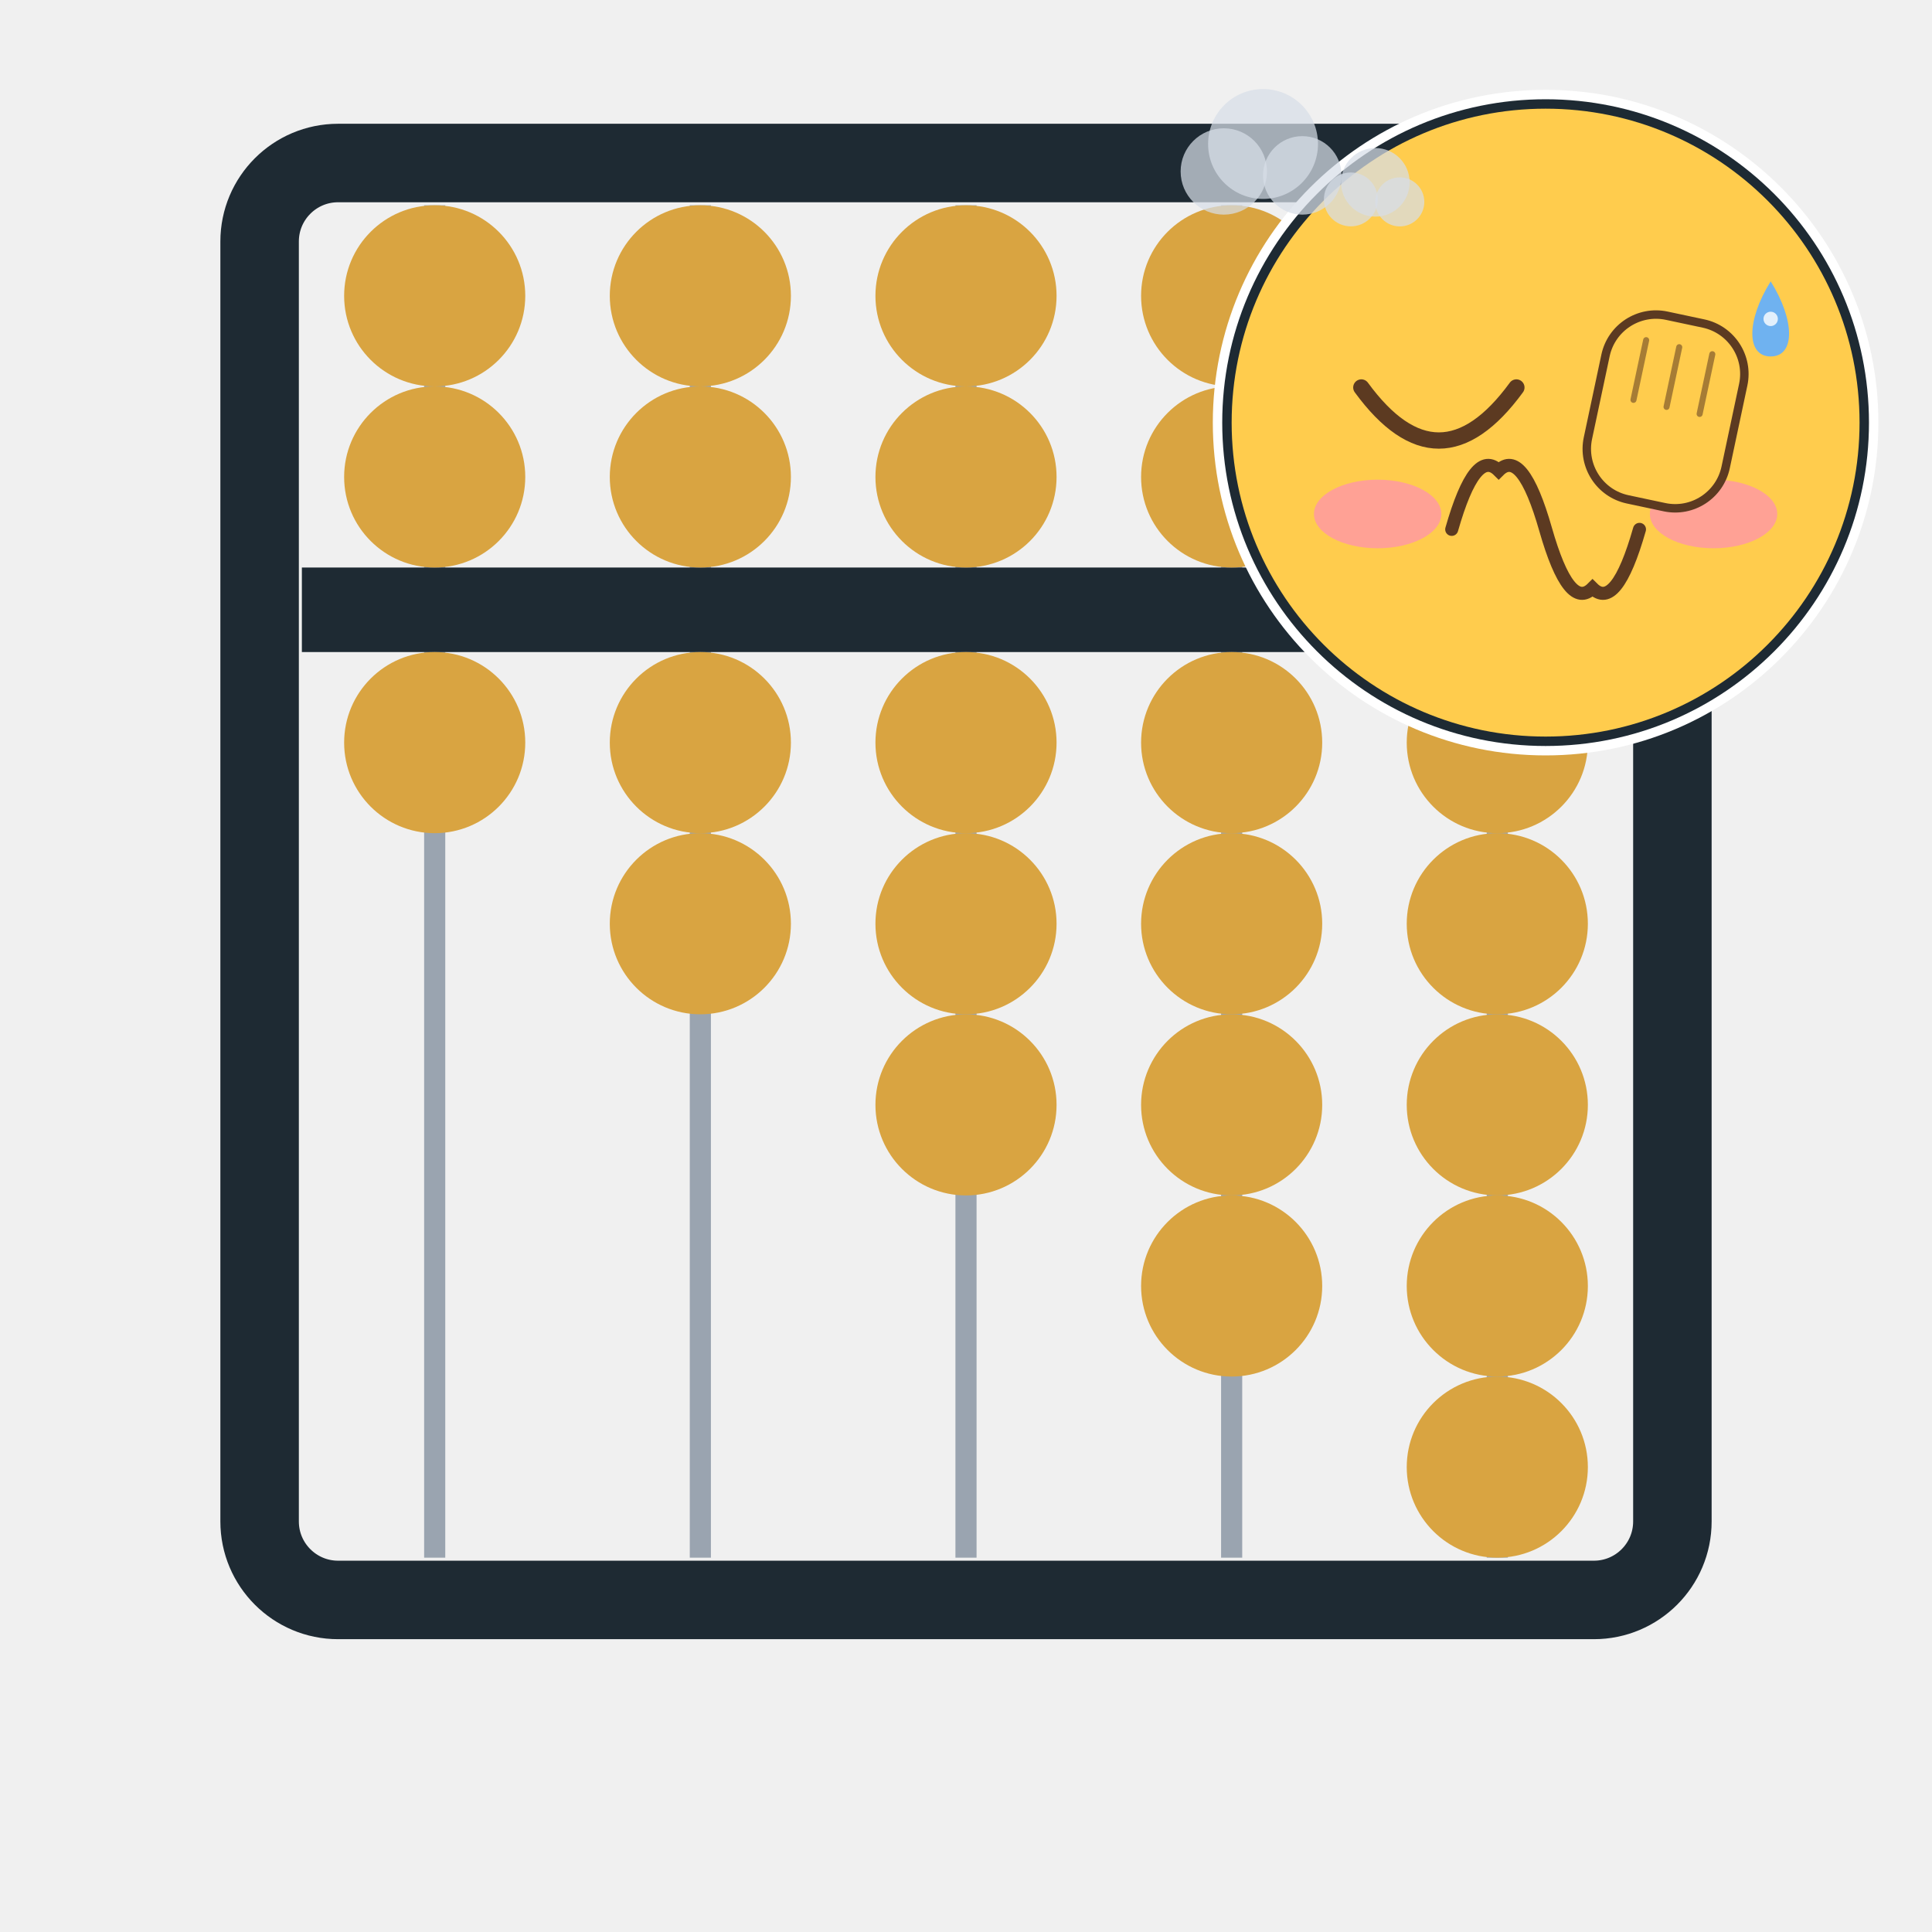
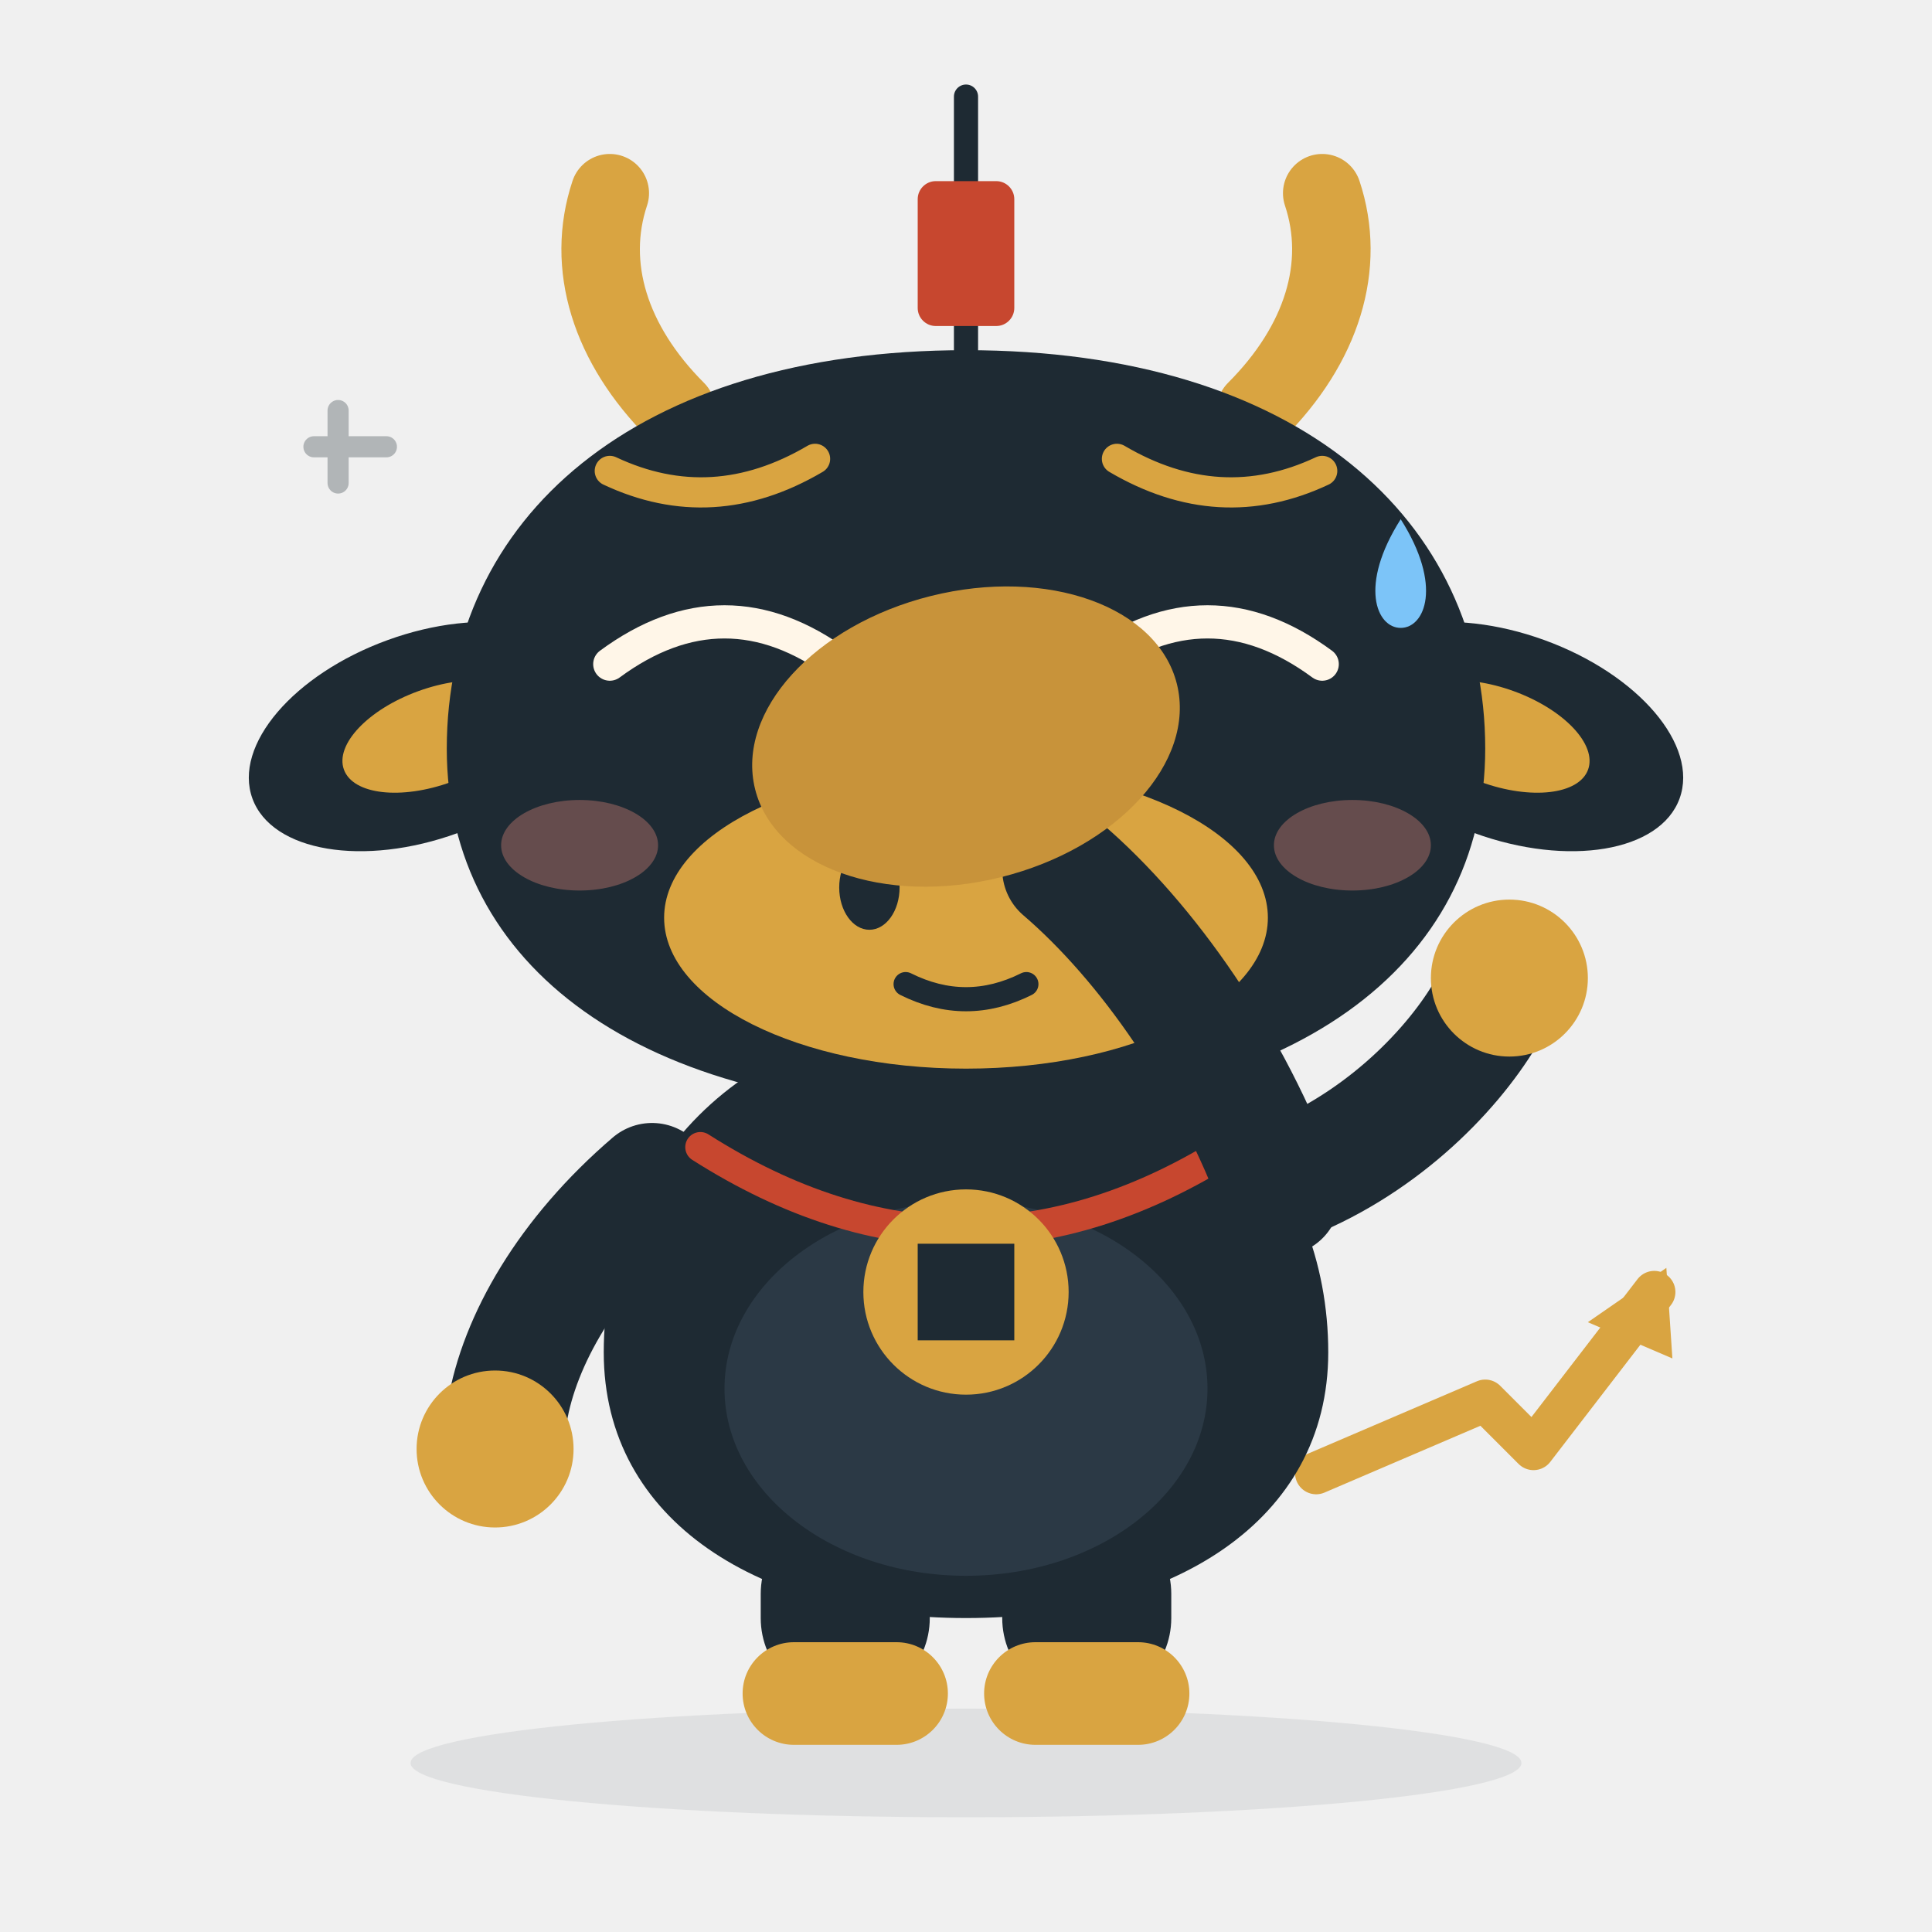
- <svg xmlns="http://www.w3.org/2000/svg" viewBox="0 0 320 320" width="320" height="320" role="img" aria-label="算子 · 捂脸 Facepalm">
+ <svg xmlns="http://www.w3.org/2000/svg" viewBox="0 0 320 320" width="320" height="320" role="img" aria-label="犇犇 · 捂脸 Facepalm">
  <style>
- .ex-motion { animation: ex-headshake 0.9s ease-in-out infinite; transform-box: fill-box; transform-origin: 50% 50%; }
- .ex-anim-tear { animation: ex-tear 1.8s ease-in infinite; transform-box: fill-box; transform-origin: center; }
- .ex-anim-sweat { animation: ex-tear 1.5s ease-in infinite; transform-box: fill-box; transform-origin: center; }
- .ex-anim-heart { animation: ex-heart 2.2s ease-out infinite; transform-box: fill-box; transform-origin: center; }
- .ex-anim-spark { animation: ex-spark 1.9s ease-in-out infinite; transform-box: fill-box; transform-origin: center; }
- .ex-anim-rain { animation: ex-rain 1.4s linear infinite; transform-box: fill-box; transform-origin: center; }
- .ex-anim-confetti { animation: ex-confetti 2.4s linear infinite; transform-box: fill-box; transform-origin: center; }
- .ex-anim-pulse { animation: ex-pulse 1.6s ease-in-out infinite; transform-box: fill-box; transform-origin: center; }
- .ex-anim-knock { animation: ex-knock 0.55s ease-in-out infinite; transform-box: fill-box; transform-origin: center; }
- .ex-anim-knockline { animation: ex-knockline 0.55s ease-out infinite; transform-box: fill-box; transform-origin: center; }
- .ex-anim-palm { animation: ex-palm 0.9s ease-in-out infinite; transform-box: fill-box; transform-origin: center; }
- .ex-anim-steam { animation: ex-steam 1.8s ease-out infinite; transform-box: fill-box; transform-origin: center; }
- .ex-anim-shock { animation: ex-shock 0.5s ease-in-out infinite; transform-box: fill-box; transform-origin: center; }
- .ex-anim-please { animation: ex-please 1.4s ease-in-out infinite; transform-box: fill-box; transform-origin: center; }
- .ex-anim-drift { animation: ex-drift 4.5s ease-in-out infinite; transform-box: fill-box; transform-origin: center; }
- @keyframes ex-headshake { 0%,100% { transform: rotate(0deg); } 25% { transform: rotate(-2deg); } 75% { transform: rotate(2deg); } }
+ .ex-motion { transform-box: fill-box; transform-origin: 50% 100%; animation: ex-palm .9s ease-in-out infinite; }
+ .ex-anim-tear, .ex-anim-sweat, .ex-anim-heart, .ex-anim-spark, .ex-anim-rain,
+ .ex-anim-confetti, .ex-anim-pulse, .ex-anim-knock, .ex-anim-knockline,
+ .ex-anim-palm, .ex-anim-steam, .ex-anim-shock, .ex-anim-please, .ex-anim-drift {
+   transform-box: fill-box; transform-origin: center;
+ }
+ .ex-anim-tear { animation: ex-tear 1.8s ease-in infinite; }
+ .ex-anim-sweat { animation: ex-tear 1.5s ease-in infinite; }
+ .ex-anim-heart { animation: ex-heart 2.2s ease-out infinite; }
+ .ex-anim-spark { animation: ex-spark 1.9s ease-in-out infinite; }
+ .ex-anim-rain { animation: ex-rain 1.4s linear infinite; }
+ .ex-anim-confetti { animation: ex-confetti 2.4s linear infinite; }
+ .ex-anim-pulse { animation: ex-pulse 1.6s ease-in-out infinite; }
+ .ex-anim-knockline { animation: ex-knockline 0.55s ease-out infinite; }
+ .ex-anim-steam { animation: ex-steam 1.8s ease-out infinite; }
+ .ex-anim-shock { animation: ex-shock 0.5s ease-in-out infinite; }
+ .ex-anim-please { animation: ex-please 1.4s ease-in-out infinite; }
+ .ex-anim-drift { animation: ex-drift 4.5s ease-in-out infinite; }
+ @keyframes ex-bob { 0%,100% { transform: translateY(0); } 50% { transform: translateY(-4.33px); } }
+ @keyframes ex-bounce { 0%,100% { transform: translateY(0); } 35% { transform: translateY(-7.35px); } 55% { transform: translateY(-2.16px); } 75% { transform: translateY(0); } }
+ @keyframes ex-slump { 0%,100% { transform: translateY(3px); } 50% { transform: translateY(0); } }
+ @keyframes ex-tremble { 0%,100% { transform: translateX(-2px); } 50% { transform: translateX(2px); } }
+ @keyframes ex-sway { 0%,100% { transform: rotate(-2deg); } 50% { transform: rotate(2deg); } }
+ @keyframes ex-please { 0%,100% { transform: translateY(0); } 50% { transform: translateY(-2.43px); } }
+ @keyframes ex-knock { 0%,100% { transform: translateX(6.08px); } 35% { transform: translateX(0); } }
+ @keyframes ex-palm { 0%,100% { transform: translateY(0) rotate(0deg); } 50% { transform: translateY(-1.62px) rotate(-4deg); } }
@keyframes ex-tear { 0% { transform: translateY(0); opacity: 0; } 18% { opacity: 1; } 100% { transform: translateY(14.87px); opacity: 0; } }
@keyframes ex-heart { 0% { transform: translateY(0) scale(.65); opacity: 0; } 20% { opacity: 1; } 100% { transform: translateY(-24.34px) scale(1.15); opacity: 0; } }
@keyframes ex-spark { 0%,100% { transform: scale(.6) rotate(0deg); opacity: .3; } 50% { transform: scale(1.15) rotate(25deg); opacity: 1; } }
@keyframes ex-rain { 0% { transform: translateY(0); opacity: 0; } 20% { opacity: 1; } 100% { transform: translateY(16.22px); opacity: 0; } }
@keyframes ex-confetti { 0% { transform: translateY(-4.73px) rotate(0deg); opacity: 1; } 100% { transform: translateY(21.63px) rotate(200deg); opacity: 0; } }
@keyframes ex-pulse { 0%,100% { transform: scale(1); opacity: .35; } 50% { transform: scale(1.18); opacity: .7; } }
- @keyframes ex-knock { 0%,100% { transform: translateX(6.08px); } 35% { transform: translateX(0); } }
@keyframes ex-knockline { 0%,100% { transform: scaleX(.6); opacity: .35; } 35% { transform: scaleX(1); opacity: 1; } }
- @keyframes ex-palm { 0%,100% { transform: translateY(0) rotate(0deg); } 50% { transform: translateY(-1.62px) rotate(-4deg); } }
@keyframes ex-steam { 0% { transform: translateY(0); opacity: .7; } 100% { transform: translateY(-12.17px); opacity: 0; } }
@keyframes ex-shock { 0%,100% { transform: scaleX(.7); opacity: .4; } 50% { transform: scaleX(1.25); opacity: 1; } }
@keyframes ex-please { 0%,100% { transform: translateY(0); } 50% { transform: translateY(-2.43px); } }
@keyframes ex-drift { 0%,100% { transform: translateY(0); } 50% { transform: translateY(-2.7px); } }
- @media (prefers-reduced-motion: reduce) {
-   .ex-motion, [class*="ex-anim-"] { animation: none !important; }
- }
+ @media (prefers-reduced-motion: reduce) { .ex-motion, [class*="ex-anim-"] { animation: none !important; } }
</style>
  <g class="ex-motion ex-facepalm">
-     <g class="ex-base">
-       <rect x="43" y="27" width="234" height="238" rx="13" fill="none" stroke="#1E2A33" stroke-width="13" />
-       <g stroke="#9AA4B0" stroke-width="3.5">
-         <path d="M 72,34 V 258" />
-         <path d="M 116,34 V 258" />
-         <path d="M 160,34 V 258" />
-         <path d="M 204,34 V 258" />
-         <path d="M 248,34 V 258" />
-       </g>
-       <rect x="50" y="94" width="220" height="14" fill="#1E2A33" />
-       <g fill="#D9A441">
-         <circle cx="72" cy="49" r="15" />
-         <circle cx="72" cy="79" r="15" />
-         <circle cx="116" cy="49" r="15" />
-         <circle cx="116" cy="79" r="15" />
-         <circle cx="160" cy="49" r="15" />
-         <circle cx="160" cy="79" r="15" />
-         <circle cx="204" cy="49" r="15" />
-         <circle cx="204" cy="79" r="15" />
-         <circle cx="248" cy="49" r="15" />
-         <circle cx="248" cy="79" r="15" />
-         <circle cx="72" cy="123" r="15" />
-         <circle cx="116" cy="123" r="15" />
-         <circle cx="116" cy="153" r="15" />
-         <circle cx="160" cy="123" r="15" />
-         <circle cx="160" cy="153" r="15" />
-         <circle cx="160" cy="183" r="15" />
-         <circle cx="204" cy="123" r="15" />
-         <circle cx="204" cy="153" r="15" />
-         <circle cx="204" cy="183" r="15" />
-         <circle cx="204" cy="213" r="15" />
-         <circle cx="248" cy="123" r="15" />
-         <circle cx="248" cy="153" r="15" />
-         <circle cx="248" cy="183" r="15" />
-         <circle cx="248" cy="213" r="15" />
-         <circle cx="248" cy="243" r="15" />
-       </g>
-     </g>
-     <g>
-       <circle cx="256" cy="70" r="55.12" fill="#FFFFFF" />
-       <circle cx="256" cy="70" r="53.56" fill="#1E2A33" />
-       <g class="ex-face">
-         <circle cx="256" cy="70" r="52" fill="#FFCC4D" />
-         <path d="M 225.48,64.18 Q 238.32,81.75 251.16,64.18" fill="none" stroke="#5C3A21" stroke-width="2.7" stroke-linecap="round" />
-         <path d="M 240.45,87.68 Q 244.34,74.05 248.23,77.95 Q 252.11,74.05 256,87.68 Q 259.89,101.31 263.77,97.41 Q 267.66,101.31 271.55,87.68" fill="none" stroke="#5C3A21" stroke-width="2.16" stroke-linecap="round" />
-         <ellipse cx="228.18" cy="85.13" rx="10.55" ry="5.68" fill="#FF8FB3" opacity="0.7" />
-         <ellipse cx="283.82" cy="85.13" rx="10.55" ry="5.68" fill="#FF8FB3" opacity="0.7" />
-         <g transform="translate(275.71 68.91) rotate(12)">
-           <rect class="ex-anim-palm" x="-11.66" y="-16.33" width="23.32" height="31.1" rx="8.55" fill="#FFCC4D" stroke="#5C3A21" stroke-width="1.4" />
-           <path class="ex-anim-palm" d="M -5.6,-11.66 L -5.6,-1.55" stroke="#5C3A21" stroke-width="1" stroke-linecap="round" opacity=".55" />
-           <path class="ex-anim-palm" d="M 0,-11.66 L 0,-1.55" stroke="#5C3A21" stroke-width="1" stroke-linecap="round" opacity=".55" />
-           <path class="ex-anim-palm" d="M 5.6,-11.66 L 5.6,-1.55" stroke="#5C3A21" stroke-width="1" stroke-linecap="round" opacity=".55" />
-         </g>
-         <g transform="translate(223.74 33.03)">
-           <circle class="ex-anim-steam" style="animation-delay:0.0s" r="4.46" fill="#D7DEE8" opacity=".72" />
-         </g>
-         <g transform="translate(227.8 30.2)">
-           <circle class="ex-anim-steam" style="animation-delay:0.28s" r="5.68" fill="#D7DEE8" opacity=".72" />
-         </g>
-         <g transform="translate(231.85 33.44)">
-           <circle class="ex-anim-steam" style="animation-delay:0.56s" r="4.06" fill="#D7DEE8" opacity=".72" />
-         </g>
-         <g transform="translate(0 0)">
-           <path class="ex-anim-sweat" style="animation-delay:0.2s" d="M 293.28,46.6 C 297.34,53.09 297.34,59.04 293.28,59.04 C 289.23,59.04 289.23,53.09 293.28,46.6 Z" fill="#6FB2F0" />
-           <circle cx="293.28" cy="52.82" r="1.19" fill="#FFFFFF" opacity=".8" />
-         </g>
-       </g>
-     </g>
-     <g transform="translate(202.7 28.4)">
-       <circle class="ex-anim-steam" style="animation-delay:0.0s" r="7.15" fill="#D7DEE8" opacity=".72" />
-     </g>
-     <g transform="translate(209.2 23.85)">
-       <circle class="ex-anim-steam" style="animation-delay:0.28s" r="9.1" fill="#D7DEE8" opacity=".72" />
-     </g>
-     <g transform="translate(215.7 29.05)">
-       <circle class="ex-anim-steam" style="animation-delay:0.56s" r="6.5" fill="#D7DEE8" opacity=".72" />
-     </g>
+     <ellipse cx="160" cy="292" rx="92" ry="9" fill="#1E2A33" opacity="0.08" />
+     <path d="M 218,244 L 246,232 L 254,240 L 274,214" fill="none" stroke="#D9A441" stroke-width="7" stroke-linecap="round" stroke-linejoin="round" />
+     <path d="M 263,219 L 276,210 L 277,225 Z" fill="#D9A441" />
+     <rect x="126" y="250" width="28" height="32" rx="14" fill="#1E2A33" />
+     <rect x="166" y="250" width="28" height="32" rx="14" fill="#1E2A33" />
+     <rect x="123" y="272" width="34" height="17" rx="8.5" fill="#D9A441" />
+     <rect x="163" y="272" width="34" height="17" rx="8.5" fill="#D9A441" />
+     <path d="M 160,168 C 122,168 100,194 100,224 C 100,252 126,268 160,268 C 194,268 220,252 220,224 C 220,194 198,168 160,168 Z" fill="#1E2A33" />
+     <ellipse cx="160" cy="230" rx="40" ry="31" fill="#2B3945" />
+     <path d="M 108,196 C 94,208 86,222 84,234" fill="none" stroke="#1E2A33" stroke-width="20" stroke-linecap="round" />
+     <circle cx="82" cy="240" r="13" fill="#D9A441" />
+     <path d="M 212,196 C 228,190 240,178 246,168" fill="none" stroke="#1E2A33" stroke-width="20" stroke-linecap="round" />
+     <circle cx="250" cy="162" r="13" fill="#D9A441" />
+     <ellipse cx="70" cy="122" rx="30" ry="17" transform="rotate(-20 70 122)" fill="#1E2A33" />
+     <ellipse cx="72" cy="122" rx="16" ry="8" transform="rotate(-20 72 122)" fill="#D9A441" />
+     <ellipse cx="250" cy="122" rx="30" ry="17" transform="rotate(20 250 122)" fill="#1E2A33" />
+     <ellipse cx="248" cy="122" rx="16" ry="8" transform="rotate(20 248 122)" fill="#D9A441" />
+     <path d="M 112,68 C 101,57 97,44 101,32" fill="none" stroke="#D9A441" stroke-width="13" stroke-linecap="round" />
+     <path d="M 208,68 C 219,57 223,44 219,32" fill="none" stroke="#D9A441" stroke-width="13" stroke-linecap="round" />
+     <path d="M 160,58 C 105,58 74,86 74,124 C 74,160 106,184 160,184 C 214,184 246,160 246,124 C 246,86 215,58 160,58 Z" fill="#1E2A33" />
+     <path d="M 160,16 V 62" stroke="#1E2A33" stroke-width="4" stroke-linecap="round" />
+     <rect x="152" y="30" width="16" height="24" rx="3" fill="#C7472F" />
+     <path d="M 101,110 Q 120,96 139,110" fill="none" stroke="#FFF6E8" stroke-width="5.5" stroke-linecap="round" />
+     <path d="M 181,110 Q 200,96 219,110" fill="none" stroke="#FFF6E8" stroke-width="5.5" stroke-linecap="round" />
+     <path d="M 101,78 Q 118,86 135,76" fill="none" stroke="#D9A441" stroke-width="5" stroke-linecap="round" />
+     <path d="M 185,76 Q 202,86 219,78" fill="none" stroke="#D9A441" stroke-width="5" stroke-linecap="round" />
+     <ellipse cx="160" cy="152" rx="50" ry="25" fill="#D9A441" />
+     <ellipse cx="144" cy="147" rx="5" ry="7" fill="#1E2A33" />
+     <ellipse cx="176" cy="147" rx="5" ry="7" fill="#1E2A33" />
+     <path d="M 150,163 Q 160,168 170,163" fill="none" stroke="#1E2A33" stroke-width="4" stroke-linecap="round" />
+     <ellipse cx="96" cy="140" rx="13" ry="7.5" fill="#E88C7D" opacity="0.35" />
+     <ellipse cx="224" cy="140" rx="13" ry="7.5" fill="#E88C7D" opacity="0.35" />
+     <path d="M 116,190 Q 160,218 204,190" fill="none" stroke="#C7472F" stroke-width="5" stroke-linecap="round" />
+     <circle cx="160" cy="214" r="17" fill="#D9A441" />
+     <rect x="152" y="206" width="16" height="16" fill="#1E2A33" />
+     <path d="M 212,198 C 204,176 190,156 176,144" fill="none" stroke="#1E2A33" stroke-width="20" stroke-linecap="round" />
+     <ellipse cx="160" cy="122" rx="36" ry="24" transform="rotate(-14 160 122)" fill="#C8933A" />
+     <path class="ex-anim-sweat" style="animation-delay:0s" d="M 232,86 C 225,97 228,104 232,104 C 236,104 239,97 232,86 Z" fill="#7CC4F8" />
+     <path class="ex-anim-drift" d="M 52,74 L 64,74 M 56,68 L 56,80" stroke="#1E2A33" stroke-width="3.5" stroke-linecap="round" opacity=".3" />
  </g>
</svg>
